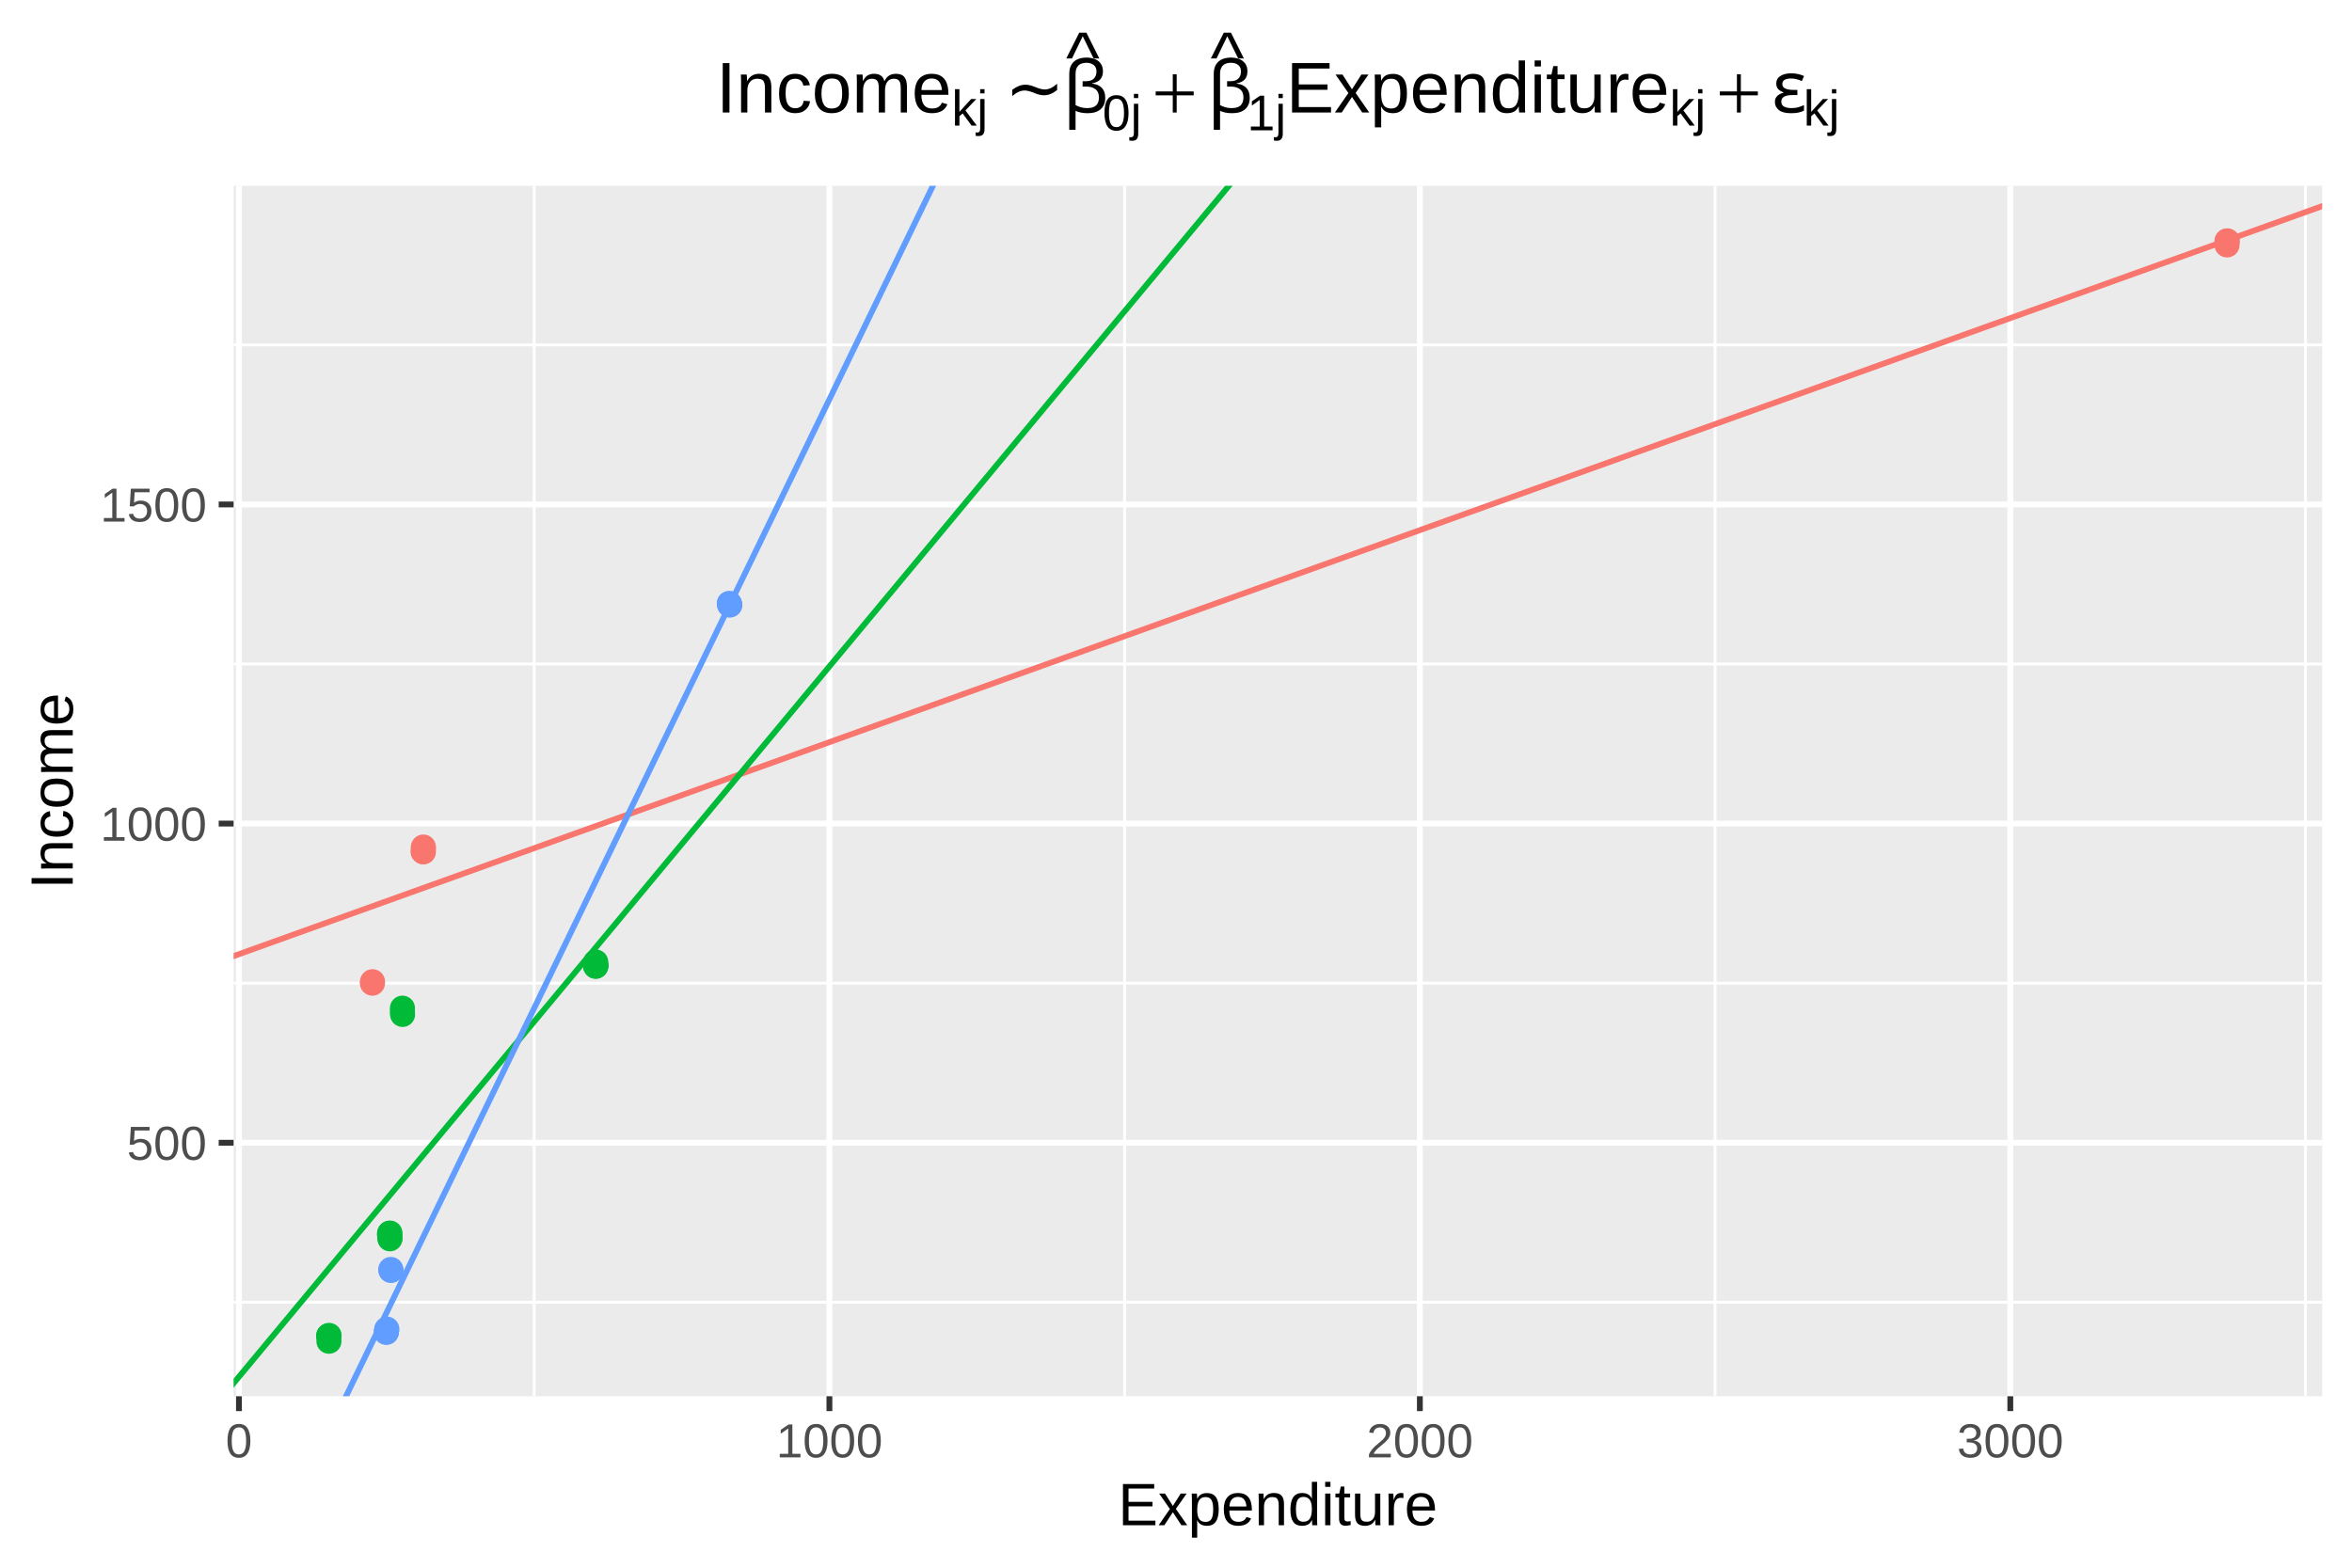
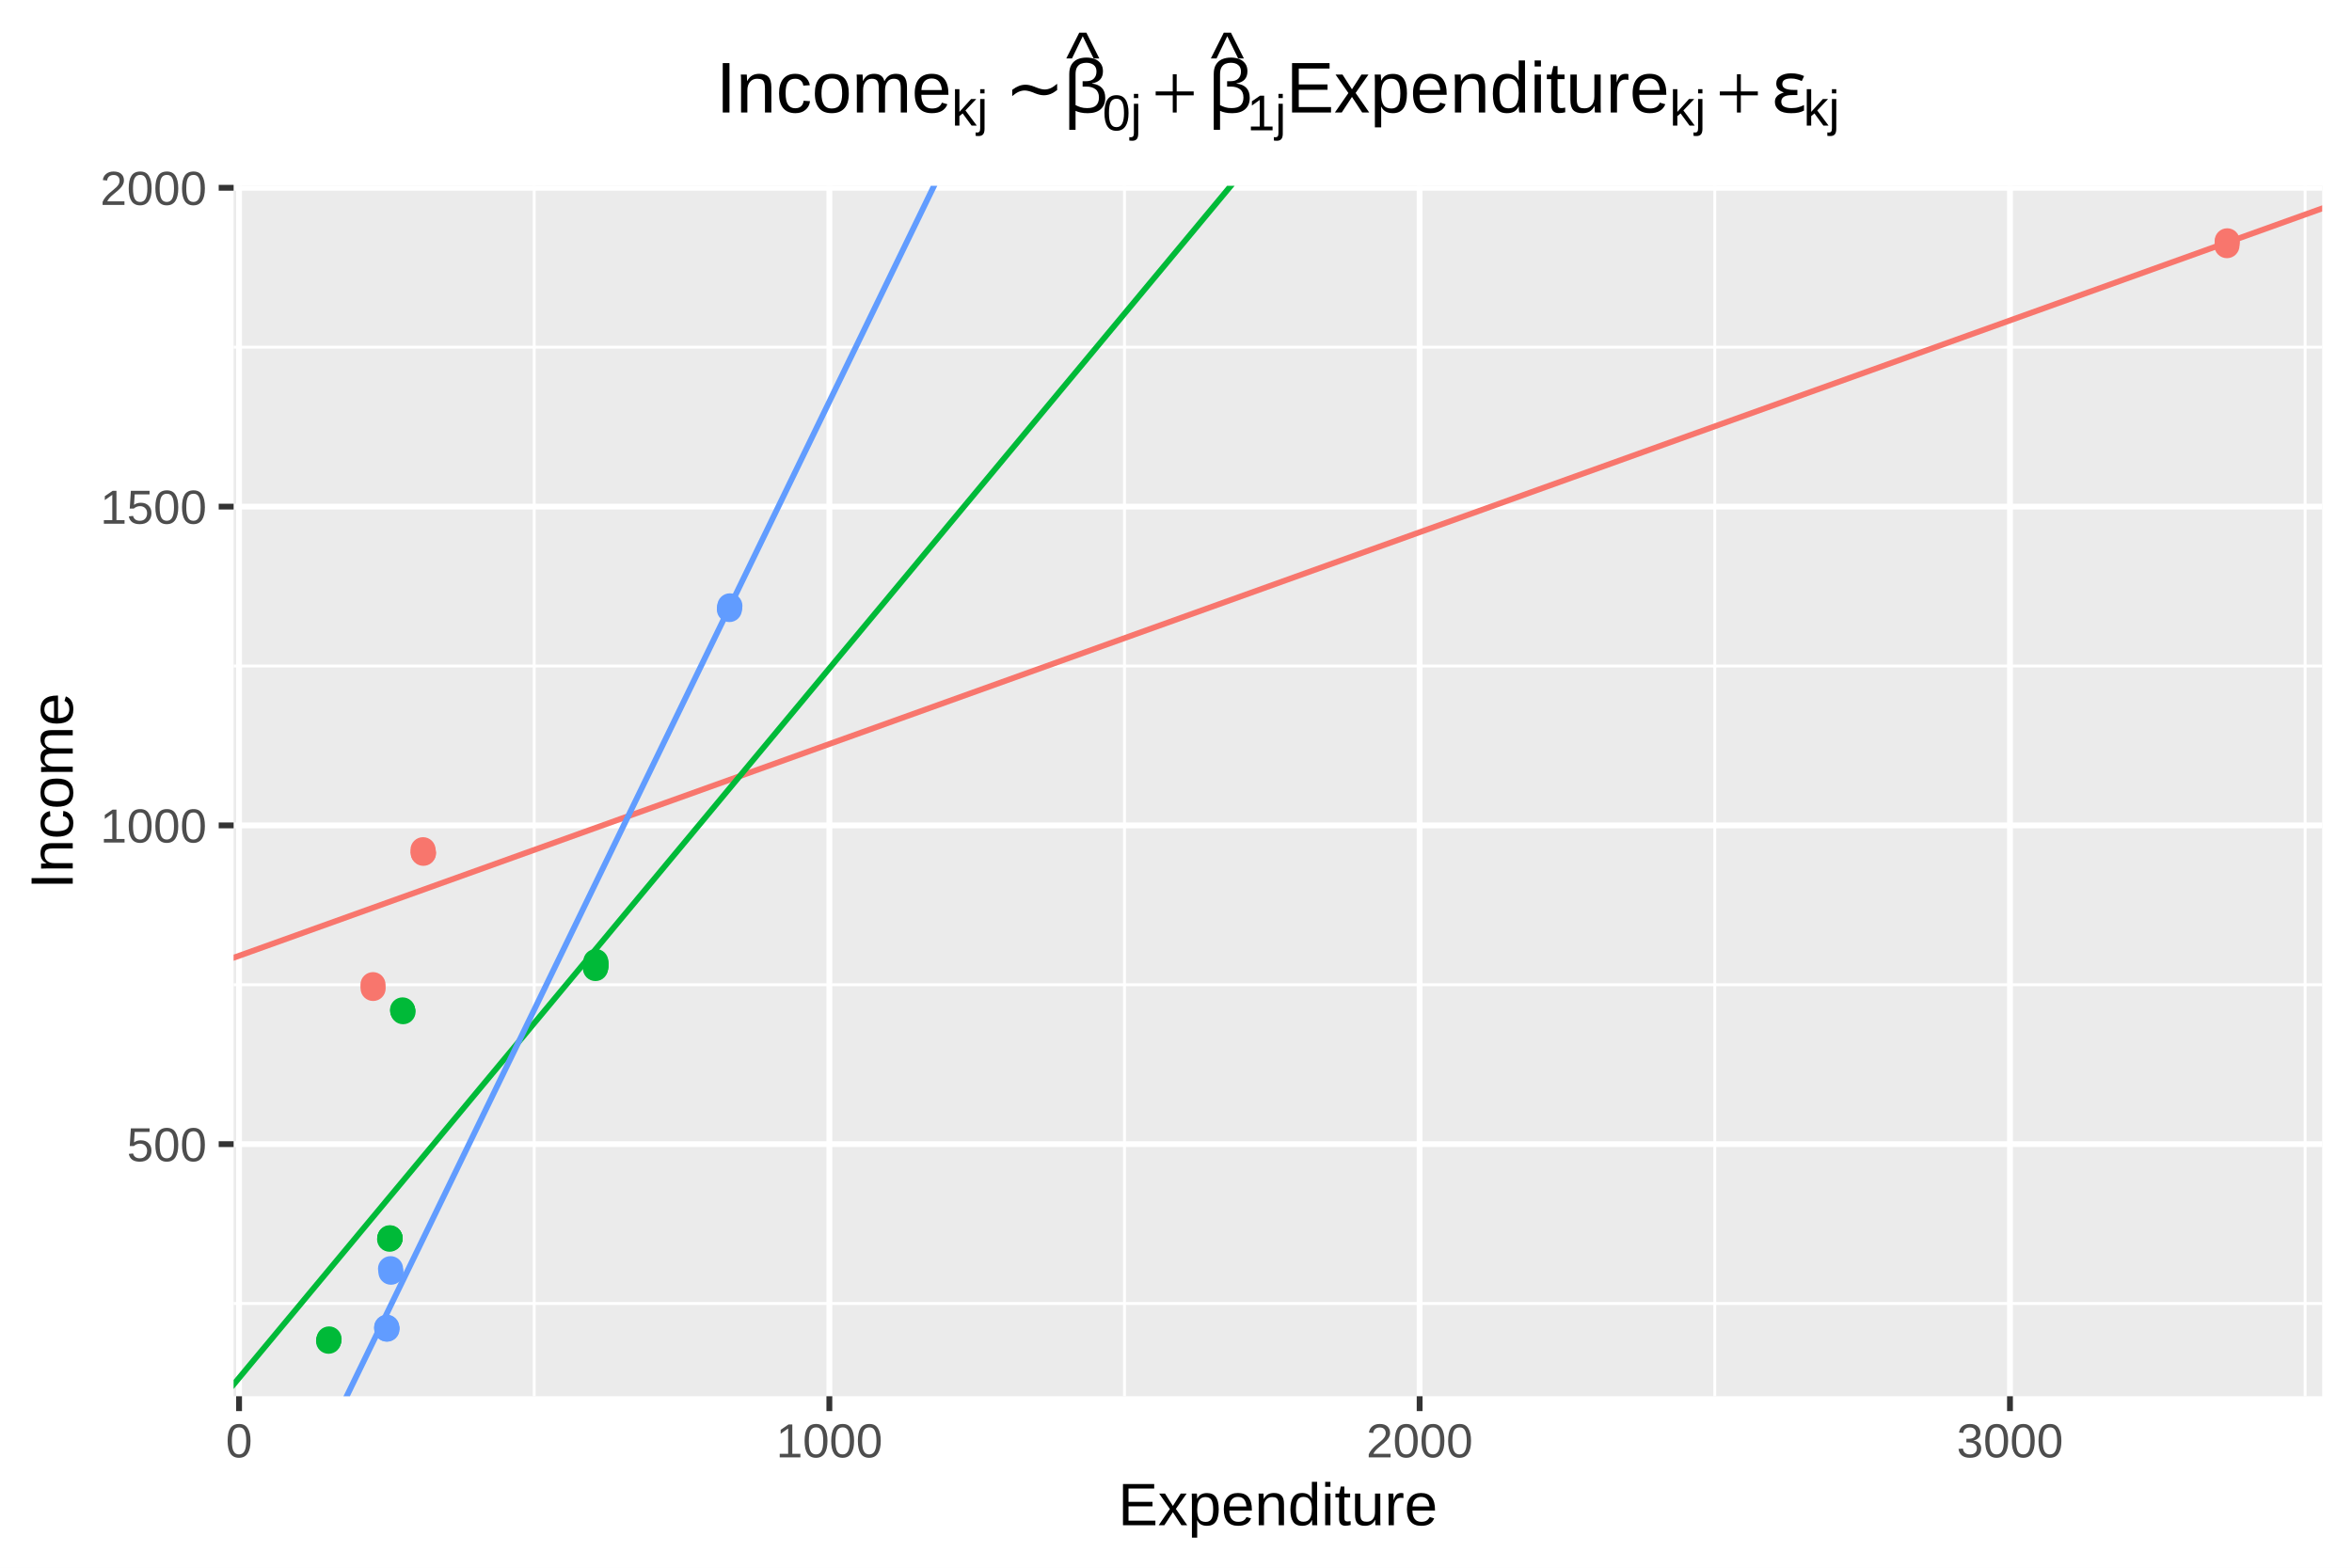
<svg xmlns="http://www.w3.org/2000/svg" width="432.00pt" height="288.00pt" viewBox="0 0 432.00 288.00">
  <g class="svglite">
    <defs>
      <style type="text/css">
    .svglite line, .svglite polyline, .svglite polygon, .svglite path, .svglite rect, .svglite circle {
      fill: none;
      stroke: #000000;
      stroke-linecap: round;
      stroke-linejoin: round;
      stroke-miterlimit: 10.00;
    }
    .svglite text {
      white-space: pre;
    }
    .svglite g.glyphgroup path {
      fill: inherit;
      stroke: none;
    }
  </style>
    </defs>
    <rect width="100%" height="100%" style="stroke: none; fill: #FFFFFF;" />
    <defs>
      <clipPath id="cpMC4wMHw0MzIuMDB8MC4wMHwyODguMDA=">
        <rect x="0.00" y="0.00" width="432.00" height="288.00" />
      </clipPath>
    </defs>
    <g clip-path="url(#cpMC4wMHw0MzIuMDB8MC4wMHwyODguMDA=)">
      <rect x="0" y="0.00" width="432.00" height="288.00" style="stroke-width: 1.07; stroke: #FFFFFF; fill: #FFFFFF;" />
    </g>
    <defs>
      <clipPath id="cpNDIuOTF8NDI2LjUyfDM0LjEzfDI1Ni41MA==">
        <rect x="42.91" y="34.13" width="383.61" height="222.37" />
      </clipPath>
    </defs>
    <g clip-path="url(#cpNDIuOTF8NDI2LjUyfDM0LjEzfDI1Ni41MA==)">
      <rect x="42.91" y="34.13" width="383.61" height="222.37" style="stroke-width: 1.07; stroke: none; fill: #EBEBEB;" />
-       <polyline points="42.91,239.24 426.52,239.24 " style="stroke-width: 0.53; stroke: #FFFFFF; stroke-linecap: butt;" />
-       <polyline points="42.91,180.62 426.52,180.62 " style="stroke-width: 0.53; stroke: #FFFFFF; stroke-linecap: butt;" />
-       <polyline points="42.91,121.99 426.52,121.99 " style="stroke-width: 0.53; stroke: #FFFFFF; stroke-linecap: butt;" />
-       <polyline points="42.91,63.36 426.52,63.36 " style="stroke-width: 0.53; stroke: #FFFFFF; stroke-linecap: butt;" />
-       <polyline points="98.11,256.50 98.11,34.13 " style="stroke-width: 0.53; stroke: #FFFFFF; stroke-linecap: butt;" />
-       <polyline points="206.56,256.50 206.56,34.13 " style="stroke-width: 0.53; stroke: #FFFFFF; stroke-linecap: butt;" />
-       <polyline points="315.01,256.50 315.01,34.13 " style="stroke-width: 0.53; stroke: #FFFFFF; stroke-linecap: butt;" />
-       <polyline points="423.46,256.50 423.46,34.13 " style="stroke-width: 0.53; stroke: #FFFFFF; stroke-linecap: butt;" />
-       <polyline points="42.91,209.93 426.52,209.93 " style="stroke-width: 1.07; stroke: #FFFFFF; stroke-linecap: butt;" />
-       <polyline points="42.91,151.30 426.52,151.30 " style="stroke-width: 1.07; stroke: #FFFFFF; stroke-linecap: butt;" />
-       <polyline points="42.91,92.67 426.52,92.67 " style="stroke-width: 1.07; stroke: #FFFFFF; stroke-linecap: butt;" />
-       <polyline points="43.89,256.50 43.89,34.13 " style="stroke-width: 1.07; stroke: #FFFFFF; stroke-linecap: butt;" />
-       <polyline points="152.34,256.50 152.34,34.13 " style="stroke-width: 1.07; stroke: #FFFFFF; stroke-linecap: butt;" />
-       <polyline points="260.79,256.50 260.79,34.13 " style="stroke-width: 1.07; stroke: #FFFFFF; stroke-linecap: butt;" />
-       <polyline points="369.24,256.50 369.24,34.13 " style="stroke-width: 1.07; stroke: #FFFFFF; stroke-linecap: butt;" />
+       <polyline points="42.91,239.47 426.52,239.47 " style="stroke-width: 0.53; stroke: #FFFFFF; stroke-linecap: butt;" />
+       <polyline points="42.91,180.91 426.52,180.91 " style="stroke-width: 0.53; stroke: #FFFFFF; stroke-linecap: butt;" />
+       <polyline points="42.91,122.35 426.52,122.35 " style="stroke-width: 0.53; stroke: #FFFFFF; stroke-linecap: butt;" />
+       <polyline points="42.91,63.78 426.52,63.78 " style="stroke-width: 0.53; stroke: #FFFFFF; stroke-linecap: butt;" />
+       <polyline points="98.12,256.50 98.12,34.13 " style="stroke-width: 0.53; stroke: #FFFFFF; stroke-linecap: butt;" />
+       <polyline points="206.54,256.50 206.54,34.13 " style="stroke-width: 0.53; stroke: #FFFFFF; stroke-linecap: butt;" />
+       <polyline points="314.96,256.50 314.96,34.13 " style="stroke-width: 0.53; stroke: #FFFFFF; stroke-linecap: butt;" />
+       <polyline points="423.39,256.50 423.39,34.13 " style="stroke-width: 0.53; stroke: #FFFFFF; stroke-linecap: butt;" />
+       <polyline points="42.91,210.19 426.52,210.19 " style="stroke-width: 1.07; stroke: #FFFFFF; stroke-linecap: butt;" />
+       <polyline points="42.91,151.63 426.52,151.63 " style="stroke-width: 1.07; stroke: #FFFFFF; stroke-linecap: butt;" />
+       <polyline points="42.91,93.07 426.52,93.07 " style="stroke-width: 1.07; stroke: #FFFFFF; stroke-linecap: butt;" />
+       <polyline points="42.91,34.50 426.52,34.50 " style="stroke-width: 1.07; stroke: #FFFFFF; stroke-linecap: butt;" />
+       <polyline points="43.91,256.50 43.91,34.13 " style="stroke-width: 1.07; stroke: #FFFFFF; stroke-linecap: butt;" />
+       <polyline points="152.33,256.50 152.33,34.13 " style="stroke-width: 1.07; stroke: #FFFFFF; stroke-linecap: butt;" />
+       <polyline points="260.75,256.50 260.75,34.13 " style="stroke-width: 1.07; stroke: #FFFFFF; stroke-linecap: butt;" />
+       <polyline points="369.18,256.50 369.18,34.13 " style="stroke-width: 1.07; stroke: #FFFFFF; stroke-linecap: butt;" />
+       <circle cx="409.07" cy="44.59" r="1.95" style="stroke-width: 0.71; stroke: #F8766D; fill: #F8766D;" />
      <circle cx="409.08" cy="44.24" r="1.95" style="stroke-width: 0.71; stroke: #F8766D; fill: #F8766D;" />
-       <circle cx="409.05" cy="45.00" r="1.95" style="stroke-width: 0.71; stroke: #F8766D; fill: #F8766D;" />
-       <circle cx="409.04" cy="44.31" r="1.95" style="stroke-width: 0.71; stroke: #F8766D; fill: #F8766D;" />
-       <circle cx="77.72" cy="156.46" r="1.95" style="stroke-width: 0.71; stroke: #F8766D; fill: #F8766D;" />
-       <circle cx="77.76" cy="156.49" r="1.95" style="stroke-width: 0.71; stroke: #F8766D; fill: #F8766D;" />
-       <circle cx="77.77" cy="155.89" r="1.95" style="stroke-width: 0.71; stroke: #F8766D; fill: #F8766D;" />
-       <circle cx="77.76" cy="155.61" r="1.95" style="stroke-width: 0.71; stroke: #F8766D; fill: #F8766D;" />
-       <circle cx="68.42" cy="180.35" r="1.95" style="stroke-width: 0.71; stroke: #F8766D; fill: #F8766D;" />
-       <circle cx="68.40" cy="180.62" r="1.95" style="stroke-width: 0.71; stroke: #F8766D; fill: #F8766D;" />
-       <circle cx="134.02" cy="111.12" r="1.95" style="stroke-width: 0.71; stroke: #619CFF; fill: #619CFF;" />
-       <circle cx="133.95" cy="110.84" r="1.95" style="stroke-width: 0.71; stroke: #619CFF; fill: #619CFF;" />
-       <circle cx="134.05" cy="111.13" r="1.95" style="stroke-width: 0.71; stroke: #619CFF; fill: #619CFF;" />
-       <circle cx="71.80" cy="233.40" r="1.95" style="stroke-width: 0.71; stroke: #619CFF; fill: #619CFF;" />
-       <circle cx="71.78" cy="233.21" r="1.95" style="stroke-width: 0.71; stroke: #619CFF; fill: #619CFF;" />
-       <circle cx="71.05" cy="244.17" r="1.95" style="stroke-width: 0.71; stroke: #619CFF; fill: #619CFF;" />
-       <circle cx="71.00" cy="244.55" r="1.95" style="stroke-width: 0.71; stroke: #619CFF; fill: #619CFF;" />
-       <circle cx="70.96" cy="244.78" r="1.95" style="stroke-width: 0.71; stroke: #619CFF; fill: #619CFF;" />
-       <circle cx="71.00" cy="244.38" r="1.95" style="stroke-width: 0.71; stroke: #619CFF; fill: #619CFF;" />
-       <circle cx="60.44" cy="245.33" r="1.95" style="stroke-width: 0.71; stroke: #00BA38; fill: #00BA38;" />
-       <circle cx="60.42" cy="246.40" r="1.95" style="stroke-width: 0.71; stroke: #00BA38; fill: #00BA38;" />
-       <circle cx="60.35" cy="245.41" r="1.95" style="stroke-width: 0.71; stroke: #00BA38; fill: #00BA38;" />
-       <circle cx="71.62" cy="226.53" r="1.95" style="stroke-width: 0.71; stroke: #00BA38; fill: #00BA38;" />
-       <circle cx="71.55" cy="226.58" r="1.95" style="stroke-width: 0.71; stroke: #00BA38; fill: #00BA38;" />
-       <circle cx="71.55" cy="226.86" r="1.95" style="stroke-width: 0.71; stroke: #00BA38; fill: #00BA38;" />
-       <circle cx="71.62" cy="227.58" r="1.95" style="stroke-width: 0.71; stroke: #00BA38; fill: #00BA38;" />
-       <circle cx="71.63" cy="227.40" r="1.95" style="stroke-width: 0.71; stroke: #00BA38; fill: #00BA38;" />
-       <circle cx="109.39" cy="177.24" r="1.95" style="stroke-width: 0.71; stroke: #00BA38; fill: #00BA38;" />
-       <circle cx="109.42" cy="176.73" r="1.95" style="stroke-width: 0.71; stroke: #00BA38; fill: #00BA38;" />
-       <circle cx="109.43" cy="177.44" r="1.95" style="stroke-width: 0.71; stroke: #00BA38; fill: #00BA38;" />
-       <circle cx="109.42" cy="177.52" r="1.95" style="stroke-width: 0.71; stroke: #00BA38; fill: #00BA38;" />
-       <circle cx="109.45" cy="177.36" r="1.95" style="stroke-width: 0.71; stroke: #00BA38; fill: #00BA38;" />
-       <circle cx="109.40" cy="177.47" r="1.95" style="stroke-width: 0.71; stroke: #00BA38; fill: #00BA38;" />
-       <circle cx="73.92" cy="185.21" r="1.95" style="stroke-width: 0.71; stroke: #00BA38; fill: #00BA38;" />
-       <circle cx="73.92" cy="185.83" r="1.95" style="stroke-width: 0.71; stroke: #00BA38; fill: #00BA38;" />
-       <circle cx="73.94" cy="186.36" r="1.95" style="stroke-width: 0.71; stroke: #00BA38; fill: #00BA38;" />
-       <line x1="-340.70" y1="313.42" x2="810.13" y2="-99.91" style="stroke-width: 1.07; stroke: #F8766D; stroke-linecap: butt;" />
-       <line x1="-143.88" y1="478.87" x2="410.52" y2="-188.24" style="stroke-width: 1.07; stroke: #00BA38; stroke-linecap: butt;" />
-       <line x1="-44.24" y1="478.87" x2="279.15" y2="-188.24" style="stroke-width: 1.07; stroke: #619CFF; stroke-linecap: butt;" />
+       <circle cx="409.03" cy="45.13" r="1.95" style="stroke-width: 0.71; stroke: #F8766D; fill: #F8766D;" />
+       <circle cx="77.70" cy="156.10" r="1.95" style="stroke-width: 0.71; stroke: #F8766D; fill: #F8766D;" />
+       <circle cx="77.76" cy="156.76" r="1.95" style="stroke-width: 0.71; stroke: #F8766D; fill: #F8766D;" />
+       <circle cx="77.79" cy="156.66" r="1.95" style="stroke-width: 0.71; stroke: #F8766D; fill: #F8766D;" />
+       <circle cx="77.72" cy="156.62" r="1.95" style="stroke-width: 0.71; stroke: #F8766D; fill: #F8766D;" />
+       <circle cx="68.53" cy="181.59" r="1.95" style="stroke-width: 0.71; stroke: #F8766D; fill: #F8766D;" />
+       <circle cx="68.51" cy="180.89" r="1.95" style="stroke-width: 0.71; stroke: #F8766D; fill: #F8766D;" />
+       <circle cx="134.06" cy="111.30" r="1.95" style="stroke-width: 0.71; stroke: #619CFF; fill: #619CFF;" />
+       <circle cx="133.97" cy="111.98" r="1.95" style="stroke-width: 0.71; stroke: #619CFF; fill: #619CFF;" />
+       <circle cx="133.99" cy="111.65" r="1.95" style="stroke-width: 0.71; stroke: #619CFF; fill: #619CFF;" />
+       <circle cx="71.81" cy="233.72" r="1.95" style="stroke-width: 0.71; stroke: #619CFF; fill: #619CFF;" />
+       <circle cx="71.73" cy="233.07" r="1.95" style="stroke-width: 0.71; stroke: #619CFF; fill: #619CFF;" />
+       <circle cx="71.08" cy="244.18" r="1.95" style="stroke-width: 0.71; stroke: #619CFF; fill: #619CFF;" />
+       <circle cx="71.04" cy="243.83" r="1.95" style="stroke-width: 0.71; stroke: #619CFF; fill: #619CFF;" />
+       <circle cx="71.02" cy="243.87" r="1.95" style="stroke-width: 0.71; stroke: #619CFF; fill: #619CFF;" />
+       <circle cx="71.03" cy="244.15" r="1.95" style="stroke-width: 0.71; stroke: #619CFF; fill: #619CFF;" />
+       <circle cx="60.40" cy="246.19" r="1.95" style="stroke-width: 0.71; stroke: #00BA38; fill: #00BA38;" />
+       <circle cx="60.35" cy="246.40" r="1.95" style="stroke-width: 0.71; stroke: #00BA38; fill: #00BA38;" />
+       <circle cx="60.44" cy="245.98" r="1.95" style="stroke-width: 0.71; stroke: #00BA38; fill: #00BA38;" />
+       <circle cx="71.56" cy="227.66" r="1.95" style="stroke-width: 0.71; stroke: #00BA38; fill: #00BA38;" />
+       <circle cx="71.60" cy="227.39" r="1.95" style="stroke-width: 0.71; stroke: #00BA38; fill: #00BA38;" />
+       <circle cx="71.64" cy="227.44" r="1.95" style="stroke-width: 0.71; stroke: #00BA38; fill: #00BA38;" />
+       <circle cx="71.66" cy="227.50" r="1.95" style="stroke-width: 0.71; stroke: #00BA38; fill: #00BA38;" />
+       <circle cx="71.64" cy="227.50" r="1.95" style="stroke-width: 0.71; stroke: #00BA38; fill: #00BA38;" />
+       <circle cx="109.43" cy="177.25" r="1.95" style="stroke-width: 0.71; stroke: #00BA38; fill: #00BA38;" />
+       <circle cx="109.43" cy="176.64" r="1.95" style="stroke-width: 0.71; stroke: #00BA38; fill: #00BA38;" />
+       <circle cx="109.49" cy="177.03" r="1.95" style="stroke-width: 0.71; stroke: #00BA38; fill: #00BA38;" />
+       <circle cx="109.38" cy="177.69" r="1.95" style="stroke-width: 0.71; stroke: #00BA38; fill: #00BA38;" />
+       <circle cx="109.47" cy="177.59" r="1.95" style="stroke-width: 0.71; stroke: #00BA38; fill: #00BA38;" />
+       <circle cx="109.37" cy="177.93" r="1.95" style="stroke-width: 0.71; stroke: #00BA38; fill: #00BA38;" />
+       <circle cx="74.03" cy="185.86" r="1.95" style="stroke-width: 0.71; stroke: #00BA38; fill: #00BA38;" />
+       <circle cx="73.96" cy="185.66" r="1.95" style="stroke-width: 0.71; stroke: #00BA38; fill: #00BA38;" />
+       <circle cx="73.94" cy="185.53" r="1.95" style="stroke-width: 0.71; stroke: #00BA38; fill: #00BA38;" />
+       <line x1="-340.70" y1="313.60" x2="810.13" y2="-99.37" style="stroke-width: 1.07; stroke: #F8766D; stroke-linecap: butt;" />
+       <line x1="-143.85" y1="478.87" x2="411.04" y2="-188.24" style="stroke-width: 1.07; stroke: #00BA38; stroke-linecap: butt;" />
+       <line x1="-44.21" y1="478.87" x2="279.45" y2="-188.24" style="stroke-width: 1.07; stroke: #619CFF; stroke-linecap: butt;" />
    </g>
    <g clip-path="url(#cpMC4wMHw0MzIuMDB8MC4wMHwyODguMDA=)">
-       <text x="37.98" y="213.08" text-anchor="end" style="font-size: 8.80px;fill: #4D4D4D; font-family: &quot;Arial&quot;;" textLength="14.67px" lengthAdjust="spacingAndGlyphs">500</text>
-       <text x="37.98" y="154.45" text-anchor="end" style="font-size: 8.80px;fill: #4D4D4D; font-family: &quot;Arial&quot;;" textLength="19.56px" lengthAdjust="spacingAndGlyphs">1000</text>
-       <text x="37.98" y="95.82" text-anchor="end" style="font-size: 8.80px;fill: #4D4D4D; font-family: &quot;Arial&quot;;" textLength="19.56px" lengthAdjust="spacingAndGlyphs">1500</text>
-       <polyline points="40.17,209.93 42.91,209.93 " style="stroke-width: 1.07; stroke: #333333; stroke-linecap: butt;" />
-       <polyline points="40.17,151.30 42.91,151.30 " style="stroke-width: 1.07; stroke: #333333; stroke-linecap: butt;" />
-       <polyline points="40.17,92.67 42.91,92.67 " style="stroke-width: 1.07; stroke: #333333; stroke-linecap: butt;" />
-       <polyline points="43.89,259.24 43.89,256.50 " style="stroke-width: 1.07; stroke: #333333; stroke-linecap: butt;" />
-       <polyline points="152.34,259.24 152.34,256.50 " style="stroke-width: 1.07; stroke: #333333; stroke-linecap: butt;" />
-       <polyline points="260.79,259.24 260.79,256.50 " style="stroke-width: 1.07; stroke: #333333; stroke-linecap: butt;" />
-       <polyline points="369.24,259.24 369.24,256.50 " style="stroke-width: 1.07; stroke: #333333; stroke-linecap: butt;" />
-       <text x="43.89" y="267.74" text-anchor="middle" style="font-size: 8.80px;fill: #4D4D4D; font-family: &quot;Arial&quot;;" textLength="4.89px" lengthAdjust="spacingAndGlyphs">0</text>
-       <text x="152.34" y="267.74" text-anchor="middle" style="font-size: 8.80px;fill: #4D4D4D; font-family: &quot;Arial&quot;;" textLength="19.56px" lengthAdjust="spacingAndGlyphs">1000</text>
-       <text x="260.79" y="267.74" text-anchor="middle" style="font-size: 8.80px;fill: #4D4D4D; font-family: &quot;Arial&quot;;" textLength="19.56px" lengthAdjust="spacingAndGlyphs">2000</text>
-       <text x="369.24" y="267.74" text-anchor="middle" style="font-size: 8.80px;fill: #4D4D4D; font-family: &quot;Arial&quot;;" textLength="19.56px" lengthAdjust="spacingAndGlyphs">3000</text>
+       <text x="37.98" y="213.34" text-anchor="end" style="font-size: 8.80px;fill: #4D4D4D; font-family: &quot;Arial&quot;;" textLength="14.67px" lengthAdjust="spacingAndGlyphs">500</text>
+       <text x="37.98" y="154.78" text-anchor="end" style="font-size: 8.80px;fill: #4D4D4D; font-family: &quot;Arial&quot;;" textLength="19.56px" lengthAdjust="spacingAndGlyphs">1000</text>
+       <text x="37.98" y="96.22" text-anchor="end" style="font-size: 8.80px;fill: #4D4D4D; font-family: &quot;Arial&quot;;" textLength="19.56px" lengthAdjust="spacingAndGlyphs">1500</text>
+       <text x="37.98" y="37.65" text-anchor="end" style="font-size: 8.80px;fill: #4D4D4D; font-family: &quot;Arial&quot;;" textLength="19.56px" lengthAdjust="spacingAndGlyphs">2000</text>
+       <polyline points="40.17,210.19 42.91,210.19 " style="stroke-width: 1.07; stroke: #333333; stroke-linecap: butt;" />
+       <polyline points="40.17,151.63 42.91,151.63 " style="stroke-width: 1.07; stroke: #333333; stroke-linecap: butt;" />
+       <polyline points="40.17,93.07 42.91,93.07 " style="stroke-width: 1.07; stroke: #333333; stroke-linecap: butt;" />
+       <polyline points="40.17,34.50 42.91,34.50 " style="stroke-width: 1.07; stroke: #333333; stroke-linecap: butt;" />
+       <polyline points="43.91,259.24 43.91,256.50 " style="stroke-width: 1.07; stroke: #333333; stroke-linecap: butt;" />
+       <polyline points="152.33,259.24 152.33,256.50 " style="stroke-width: 1.07; stroke: #333333; stroke-linecap: butt;" />
+       <polyline points="260.75,259.24 260.75,256.50 " style="stroke-width: 1.07; stroke: #333333; stroke-linecap: butt;" />
+       <polyline points="369.18,259.24 369.18,256.50 " style="stroke-width: 1.07; stroke: #333333; stroke-linecap: butt;" />
+       <text x="43.91" y="267.74" text-anchor="middle" style="font-size: 8.80px;fill: #4D4D4D; font-family: &quot;Arial&quot;;" textLength="4.89px" lengthAdjust="spacingAndGlyphs">0</text>
+       <text x="152.33" y="267.74" text-anchor="middle" style="font-size: 8.80px;fill: #4D4D4D; font-family: &quot;Arial&quot;;" textLength="19.56px" lengthAdjust="spacingAndGlyphs">1000</text>
+       <text x="260.75" y="267.74" text-anchor="middle" style="font-size: 8.80px;fill: #4D4D4D; font-family: &quot;Arial&quot;;" textLength="19.56px" lengthAdjust="spacingAndGlyphs">2000</text>
+       <text x="369.18" y="267.74" text-anchor="middle" style="font-size: 8.80px;fill: #4D4D4D; font-family: &quot;Arial&quot;;" textLength="19.56px" lengthAdjust="spacingAndGlyphs">3000</text>
      <text x="234.71" y="280.20" text-anchor="middle" style="font-size: 11.00px; font-family: &quot;Arial&quot;;" textLength="58.75px" lengthAdjust="spacingAndGlyphs">Expenditure</text>
      <text transform="translate(13.36,145.32) rotate(-90)" text-anchor="middle" style="font-size: 11.00px; font-family: &quot;Arial&quot;;" textLength="36.09px" lengthAdjust="spacingAndGlyphs">Income</text>
      <text x="131.53" y="20.67" style="font-size: 13.20px; font-family: &quot;Arial&quot;;" textLength="3.66px" lengthAdjust="spacingAndGlyphs">I</text>
      <text x="135.19" y="20.67" style="font-size: 13.20px; font-family: &quot;Arial&quot;;" textLength="7.33px" lengthAdjust="spacingAndGlyphs">n</text>
      <text x="142.53" y="20.67" style="font-size: 13.20px; font-family: &quot;Arial&quot;;" textLength="6.59px" lengthAdjust="spacingAndGlyphs">c</text>
      <text x="149.12" y="20.67" style="font-size: 13.20px; font-family: &quot;Arial&quot;;" textLength="7.33px" lengthAdjust="spacingAndGlyphs">o</text>
      <text x="156.46" y="20.67" style="font-size: 13.20px; font-family: &quot;Arial&quot;;" textLength="10.98px" lengthAdjust="spacingAndGlyphs">m</text>
      <text x="167.45" y="20.67" style="font-size: 13.20px; font-family: &quot;Arial&quot;;" textLength="7.33px" lengthAdjust="spacingAndGlyphs">e</text>
      <text x="174.78" y="23.07" style="font-size: 9.24px; font-family: &quot;Arial&quot;;" textLength="4.62px" lengthAdjust="spacingAndGlyphs">k</text>
      <text x="179.41" y="23.07" style="font-size: 9.24px; font-family: &quot;Arial&quot;;" textLength="2.05px" lengthAdjust="spacingAndGlyphs">j</text>
      <text x="184.51" y="20.67" style="font-size: 13.20px; font-family: &quot;Arial&quot;;" textLength="7.25px" lengthAdjust="spacingAndGlyphs">∼</text>
      <text x="195.27" y="20.67" style="font-size: 13.20px; font-family: &quot;Symbol&quot;;" textLength="7.23px" lengthAdjust="spacingAndGlyphs">β</text>
      <text x="195.79" y="15.08" style="font-size: 13.20px; font-family: &quot;Arial&quot;;" textLength="6.19px" lengthAdjust="spacingAndGlyphs">^</text>
      <text x="202.50" y="23.94" style="font-size: 9.24px; font-family: &quot;Arial&quot;;" textLength="5.14px" lengthAdjust="spacingAndGlyphs">0</text>
      <text x="207.64" y="23.94" style="font-size: 9.24px; font-family: &quot;Arial&quot;;" textLength="2.05px" lengthAdjust="spacingAndGlyphs">j</text>
      <text x="212.14" y="20.67" style="font-size: 13.20px; font-family: &quot;Symbol&quot;;" textLength="7.23px" lengthAdjust="spacingAndGlyphs">+</text>
      <text x="221.81" y="20.67" style="font-size: 13.20px; font-family: &quot;Symbol&quot;;" textLength="7.23px" lengthAdjust="spacingAndGlyphs">β</text>
      <text x="222.34" y="15.08" style="font-size: 13.20px; font-family: &quot;Arial&quot;;" textLength="6.19px" lengthAdjust="spacingAndGlyphs">^</text>
      <text x="229.05" y="23.94" style="font-size: 9.24px; font-family: &quot;Arial&quot;;" textLength="5.14px" lengthAdjust="spacingAndGlyphs">1</text>
      <text x="234.19" y="23.94" style="font-size: 9.24px; font-family: &quot;Arial&quot;;" textLength="2.05px" lengthAdjust="spacingAndGlyphs">j</text>
      <text x="236.24" y="20.67" style="font-size: 13.20px; font-family: &quot;Arial&quot;;" textLength="8.80px" lengthAdjust="spacingAndGlyphs">E</text>
      <text x="245.04" y="20.67" style="font-size: 13.20px; font-family: &quot;Arial&quot;;" textLength="6.59px" lengthAdjust="spacingAndGlyphs">x</text>
      <text x="251.64" y="20.67" style="font-size: 13.20px; font-family: &quot;Arial&quot;;" textLength="7.33px" lengthAdjust="spacingAndGlyphs">p</text>
      <text x="258.97" y="20.67" style="font-size: 13.20px; font-family: &quot;Arial&quot;;" textLength="7.33px" lengthAdjust="spacingAndGlyphs">e</text>
      <text x="266.31" y="20.67" style="font-size: 13.20px; font-family: &quot;Arial&quot;;" textLength="7.33px" lengthAdjust="spacingAndGlyphs">n</text>
      <text x="273.65" y="20.67" style="font-size: 13.20px; font-family: &quot;Arial&quot;;" textLength="7.33px" lengthAdjust="spacingAndGlyphs">d</text>
      <text x="280.98" y="20.67" style="font-size: 13.20px; font-family: &quot;Arial&quot;;" textLength="2.94px" lengthAdjust="spacingAndGlyphs">i</text>
      <text x="283.91" y="20.67" style="font-size: 13.20px; font-family: &quot;Arial&quot;;" textLength="3.66px" lengthAdjust="spacingAndGlyphs">t</text>
      <text x="287.58" y="20.67" style="font-size: 13.20px; font-family: &quot;Arial&quot;;" textLength="7.33px" lengthAdjust="spacingAndGlyphs">u</text>
      <text x="294.92" y="20.67" style="font-size: 13.20px; font-family: &quot;Arial&quot;;" textLength="4.39px" lengthAdjust="spacingAndGlyphs">r</text>
      <text x="299.31" y="20.67" style="font-size: 13.20px; font-family: &quot;Arial&quot;;" textLength="7.33px" lengthAdjust="spacingAndGlyphs">e</text>
      <text x="306.65" y="23.07" style="font-size: 9.24px; font-family: &quot;Arial&quot;;" textLength="4.62px" lengthAdjust="spacingAndGlyphs">k</text>
      <text x="311.27" y="23.07" style="font-size: 9.24px; font-family: &quot;Arial&quot;;" textLength="2.05px" lengthAdjust="spacingAndGlyphs">j</text>
      <text x="315.76" y="20.67" style="font-size: 13.20px; font-family: &quot;Symbol&quot;;" textLength="7.23px" lengthAdjust="spacingAndGlyphs">+</text>
      <text x="325.44" y="20.67" style="font-size: 13.20px; font-family: &quot;Symbol&quot;;" textLength="5.78px" lengthAdjust="spacingAndGlyphs">ε</text>
      <text x="331.23" y="23.07" style="font-size: 9.24px; font-family: &quot;Arial&quot;;" textLength="4.62px" lengthAdjust="spacingAndGlyphs">k</text>
      <text x="335.85" y="23.07" style="font-size: 9.24px; font-family: &quot;Arial&quot;;" textLength="2.05px" lengthAdjust="spacingAndGlyphs">j</text>
    </g>
  </g>
</svg>
